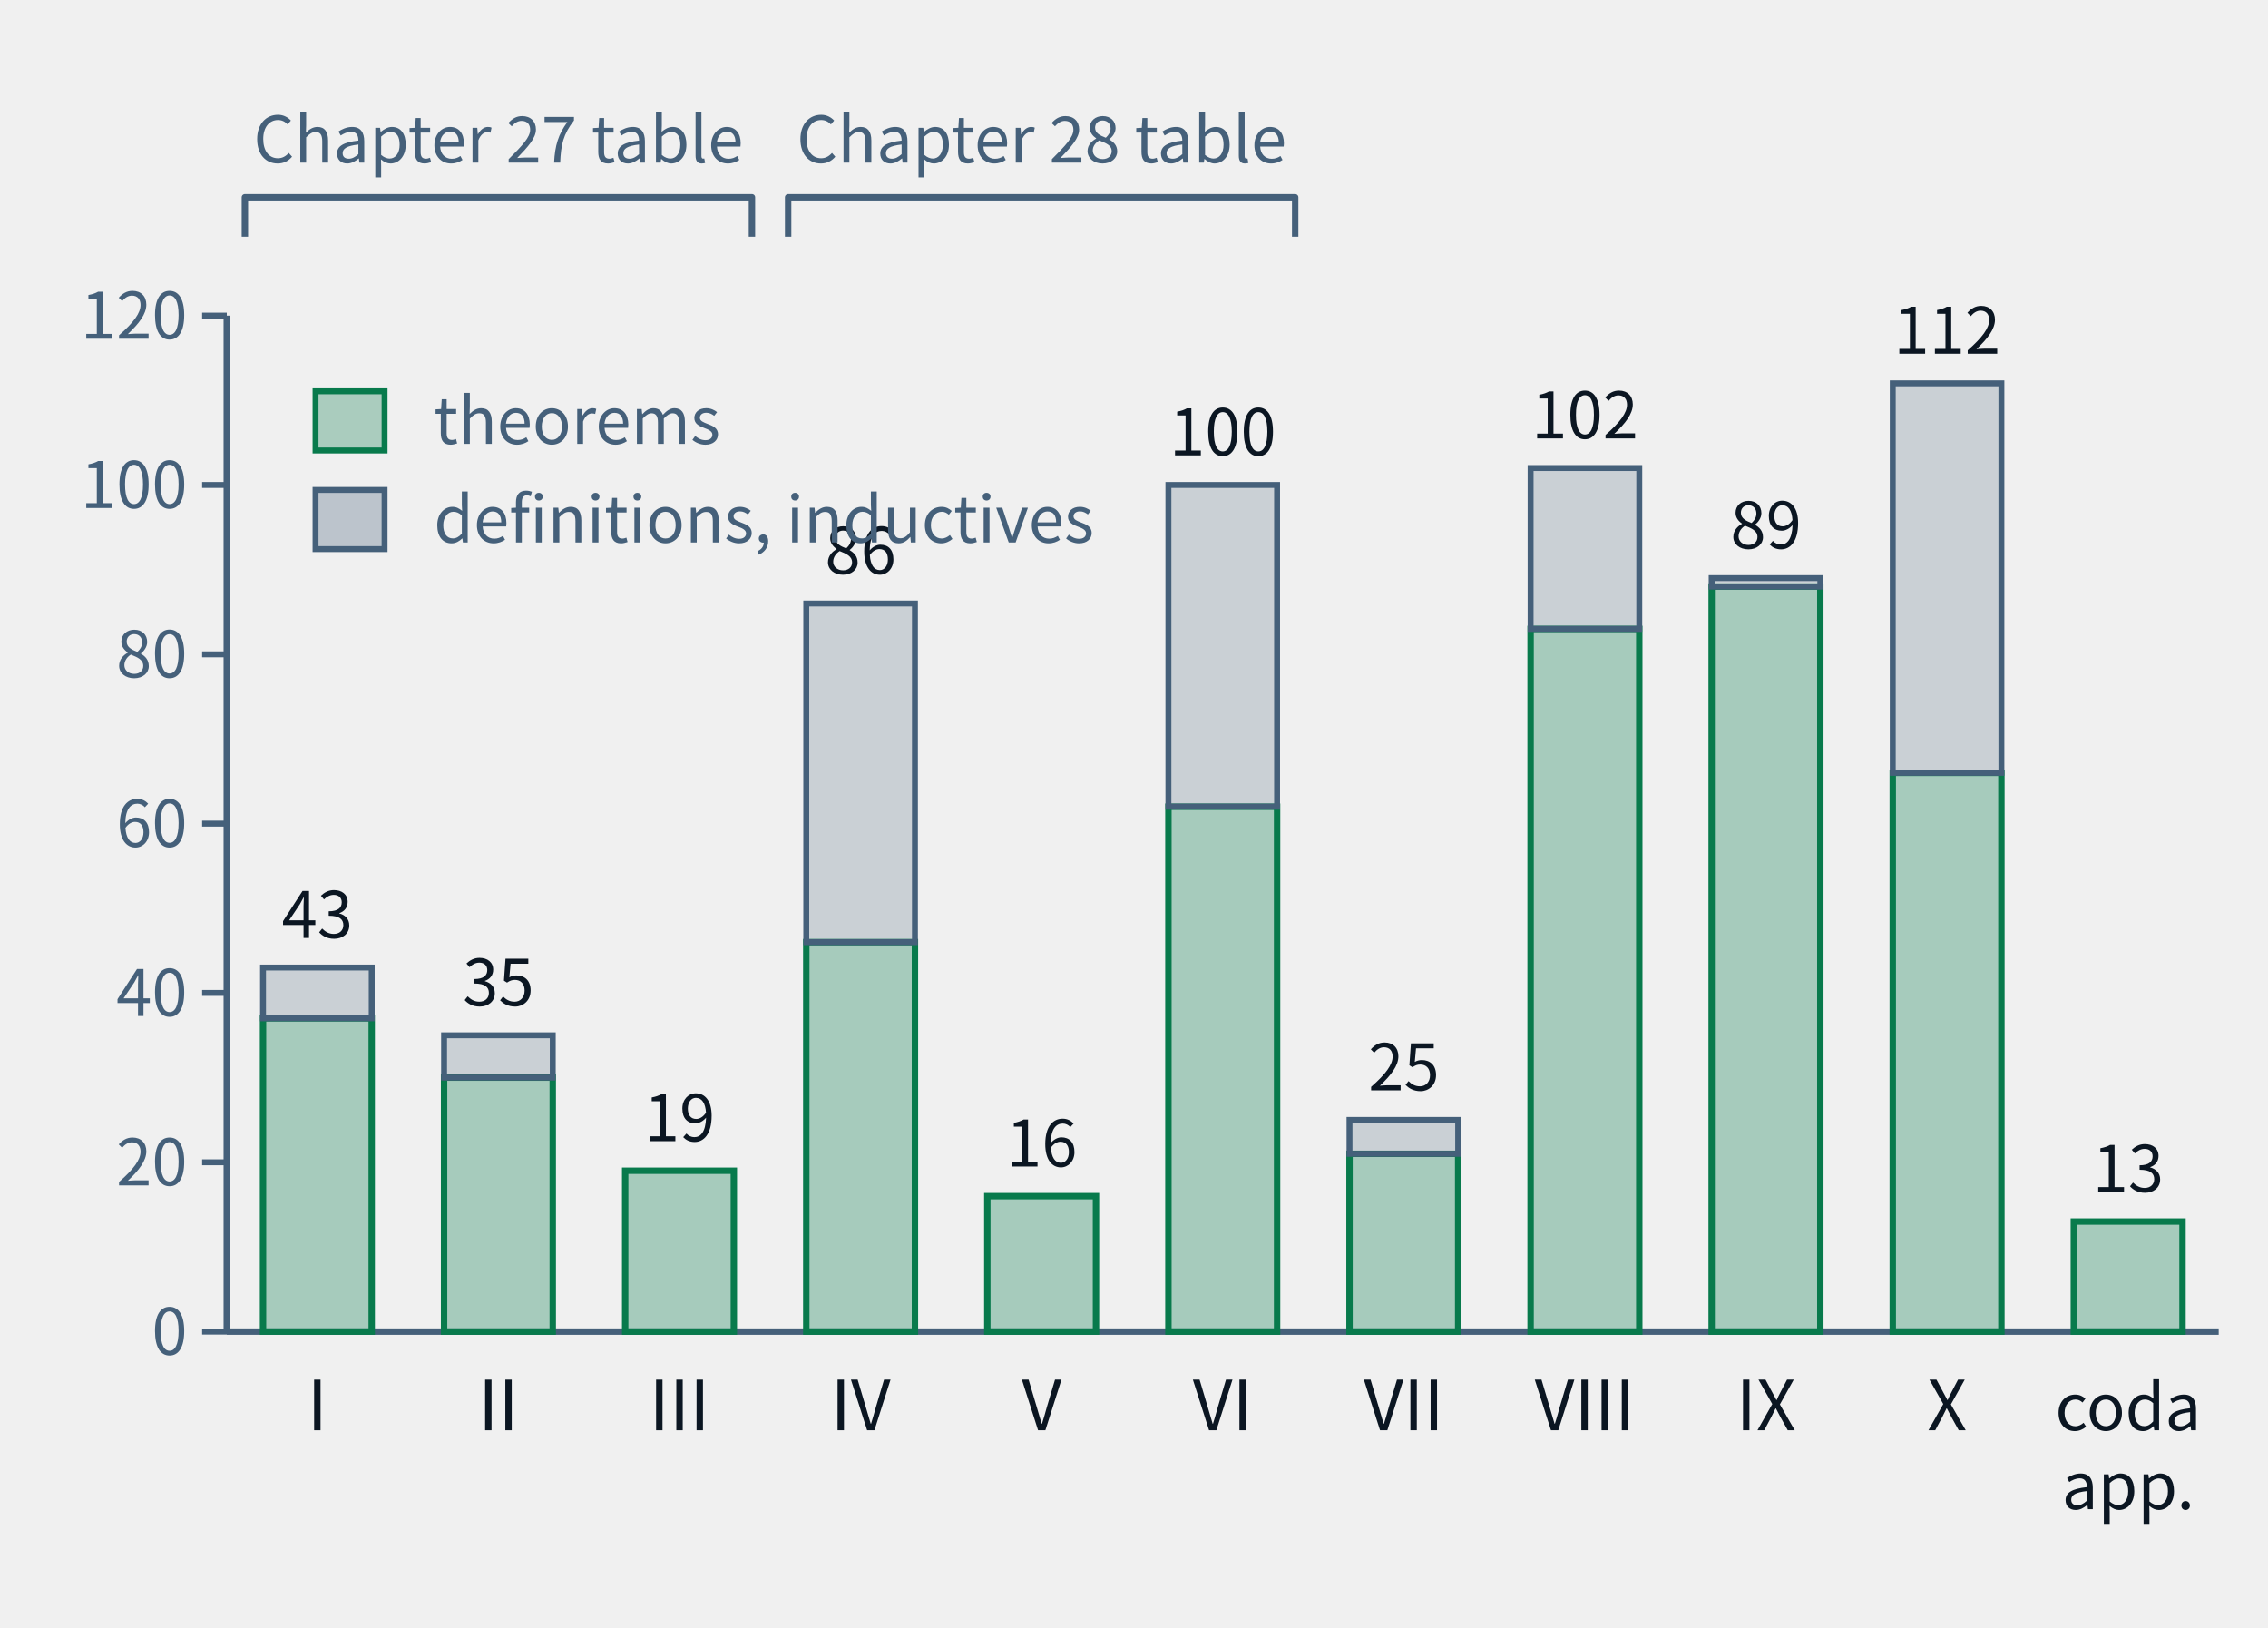
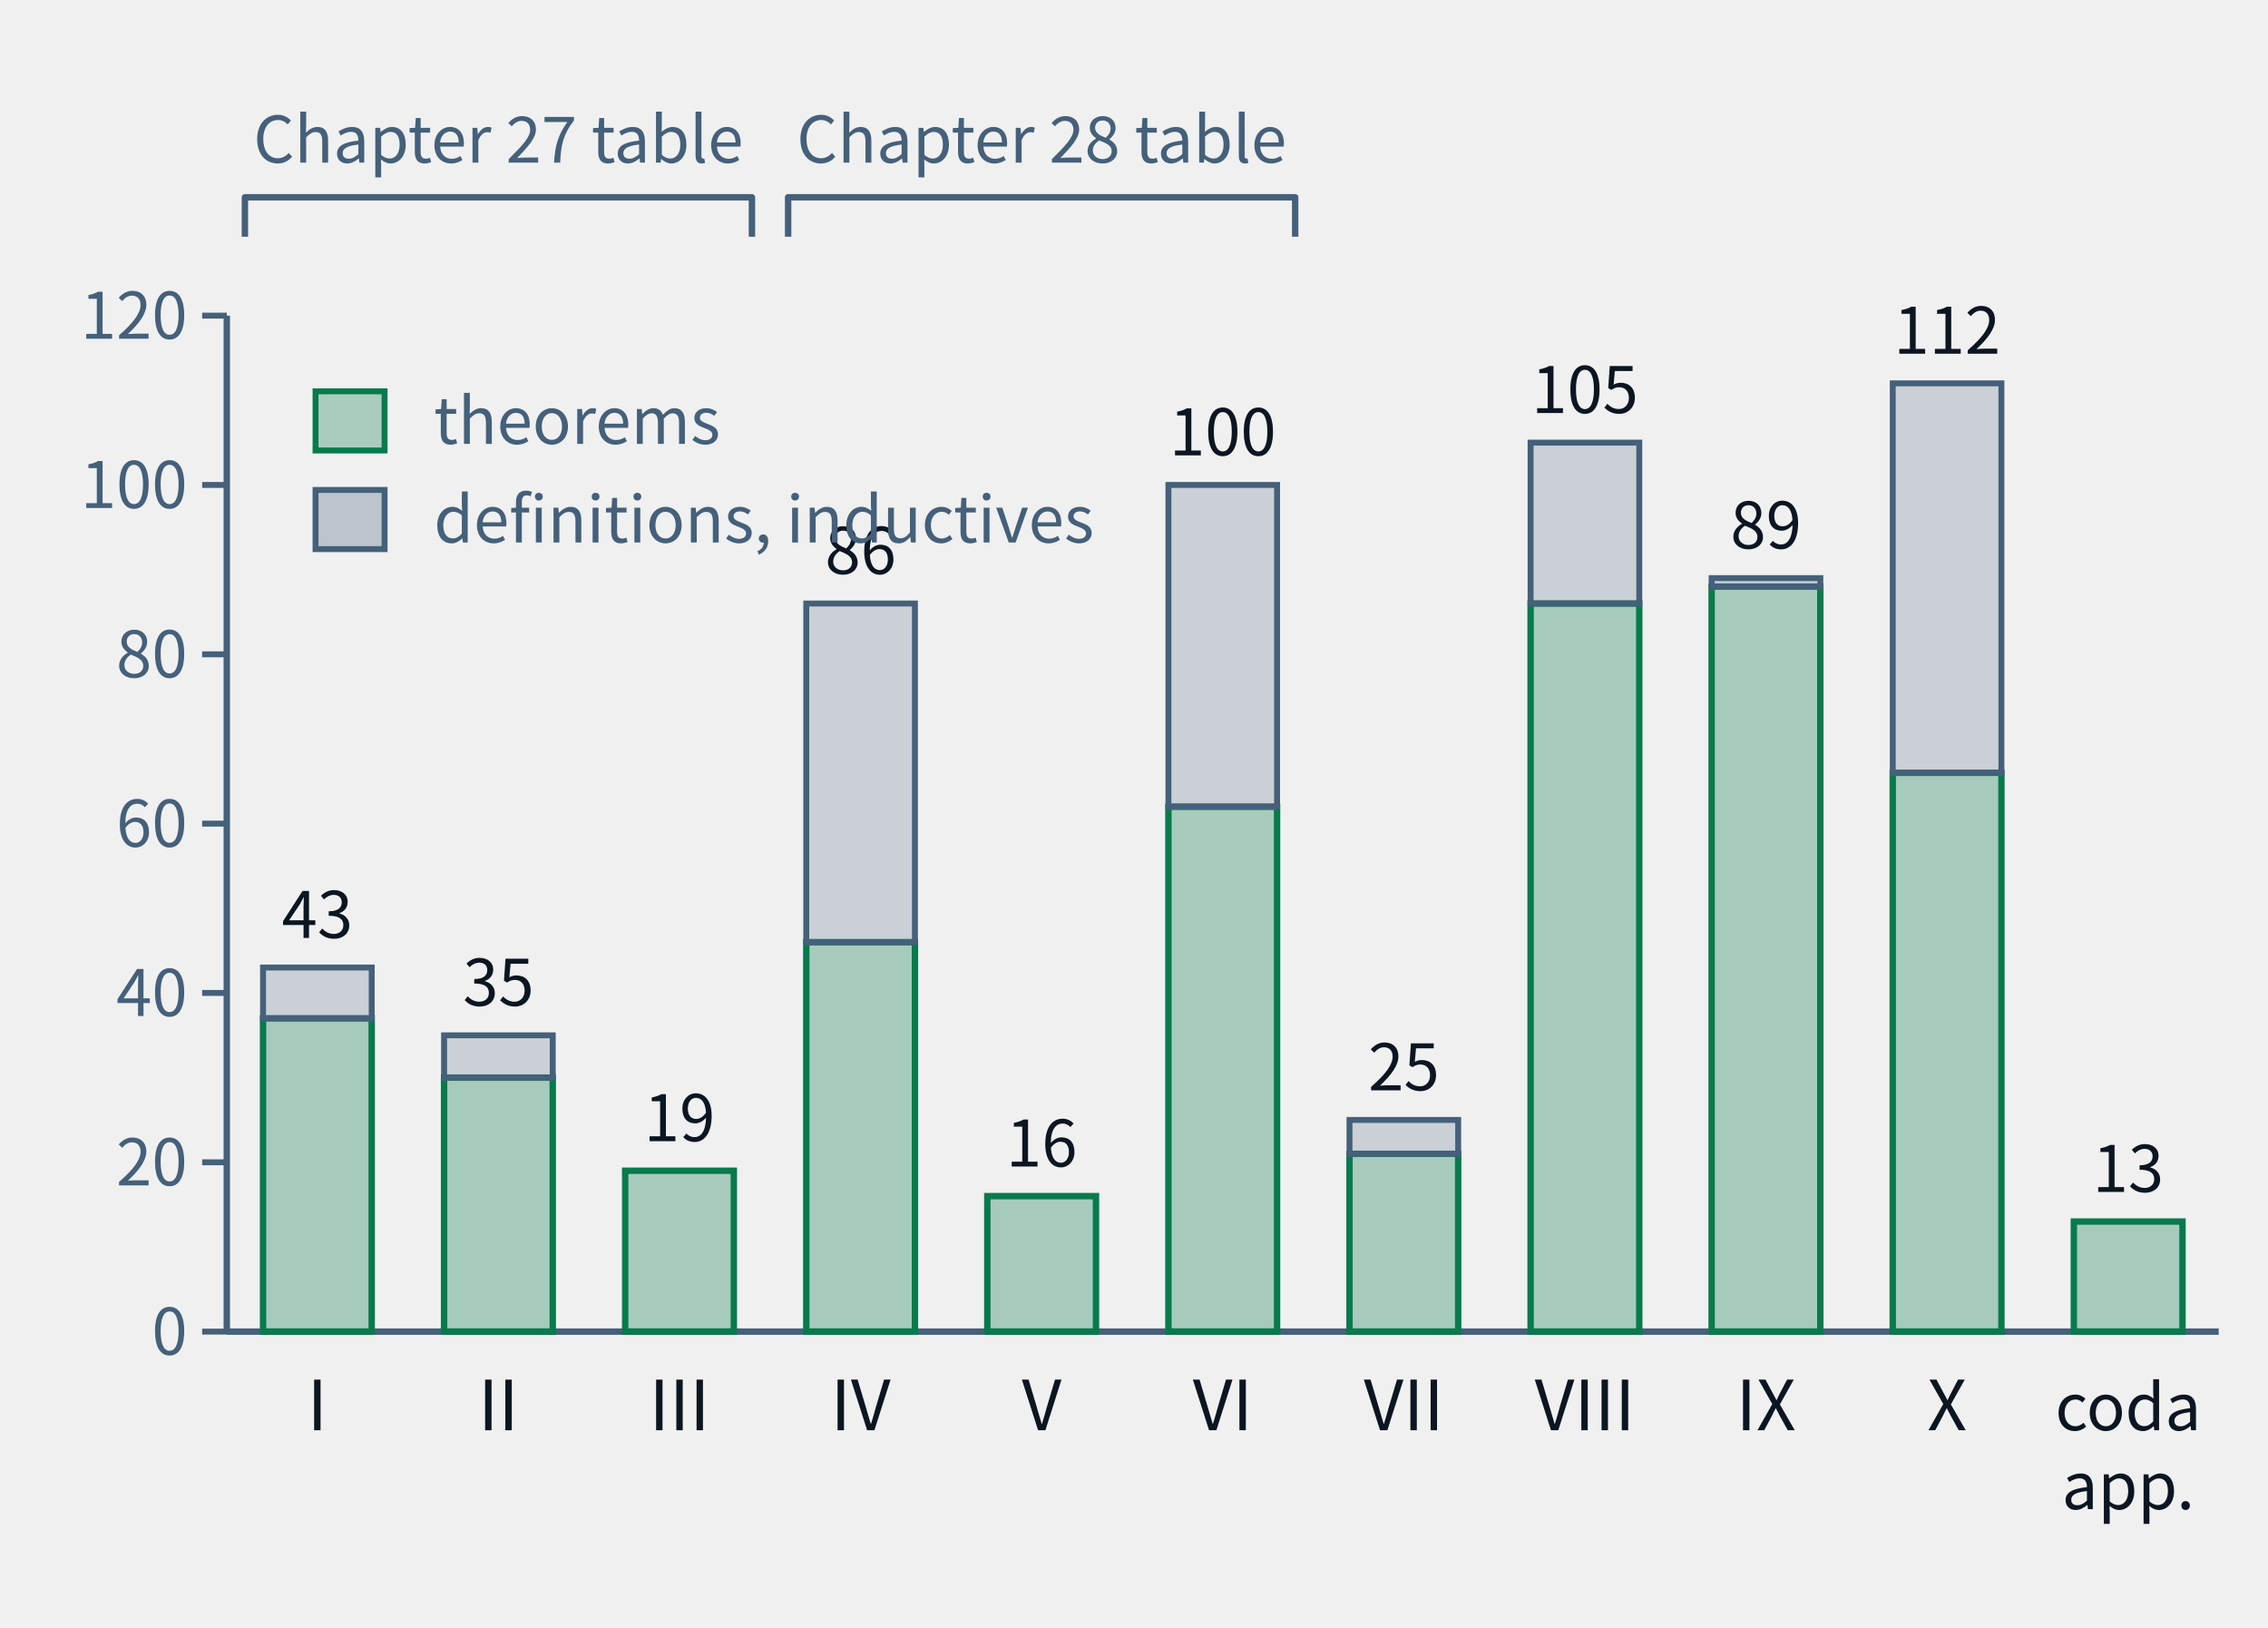
- <svg xmlns="http://www.w3.org/2000/svg" class="tr-fig" data-tr-fig="ch28-declaration-parts" data-lang="en" viewBox="0 0 460 330" width="460" height="330" font-family="'Noto Sans SC', 'Noto Sans CJK SC', 'Source Sans 3', 'PingFang SC', 'Microsoft YaHei', system-ui, sans-serif" role="img" aria-label="A bar chart. Along the bottom are Parts I to X and 'coda and appendices'; each bar is the number of distinct declarations the chapters of that part cite with lean=, green below for declarations of kind theorem in the lock, grey above for definitions and inductive types. I: 37 theorems, 6 other; II: 30 theorems, 5 other; III: 19 theorems, 0 other; IV: 46 theorems, 40 other; V: 16 theorems, 0 other; VI: 62 theorems, 38 other; VII: 21 theorems, 4 other; VIII: 83 theorems, 19 other; IX: 88 theorems, 1 other; X: 66 theorems, 46 other; coda and appendices: 13 theorems, 0 other. Two braces above the bars mark Parts I–III as the Chapter 27 audit table and Parts IV–VI as the Chapter 28 audit table.">
+ <svg xmlns="http://www.w3.org/2000/svg" class="tr-fig" data-tr-fig="ch28-declaration-parts" data-lang="en" viewBox="0 0 460 330" width="460" height="330" font-family="'Noto Sans SC', 'Noto Sans CJK SC', 'Source Sans 3', 'PingFang SC', 'Microsoft YaHei', system-ui, sans-serif" role="img" aria-label="A bar chart. Along the bottom are Parts I to X and 'coda and appendices'; each bar is the number of distinct declarations the chapters of that part cite with lean=, green below for declarations of kind theorem in the lock, grey above for definitions and inductive types. I: 37 theorems, 6 other; II: 30 theorems, 5 other; III: 19 theorems, 0 other; IV: 46 theorems, 40 other; V: 16 theorems, 0 other; VI: 62 theorems, 38 other; VII: 21 theorems, 4 other; VIII: 86 theorems, 19 other; IX: 88 theorems, 1 other; X: 66 theorems, 46 other; coda and appendices: 13 theorems, 0 other. Two braces above the bars mark Parts I–III as the Chapter 27 audit table and Parts IV–VI as the Chapter 28 audit table.">
  <style>.ts-ink{stroke:#0b1622}.tf-ink{fill:#0b1622}.ts-dim{stroke:#45607a}.tf-dim{fill:#45607a}.ts-faint{stroke:#9db3c4}.tf-faint{fill:#9db3c4}.ts-edge{stroke:#b9d0dd}.tf-edge{fill:#b9d0dd}.ts-hot{stroke:#5f9bb5}.tf-hot{fill:#5f9bb5}.ts-bg{stroke:#ffffff}.tf-bg{fill:#ffffff}.ts-panel{stroke:#eef5f9}.tf-panel{fill:#eef5f9}.ts-sheet{stroke:#f7fbfd}.tf-sheet{fill:#f7fbfd}.ts-cyan{stroke:#007c8a}.tf-cyan{fill:#007c8a}.ts-magenta{stroke:#b0128f}.tf-magenta{fill:#b0128f}.ts-amber{stroke:#946200}.tf-amber{fill:#946200}.ts-violet{stroke:#5a45c8}.tf-violet{fill:#5a45c8}.ts-ok{stroke:#087a4c}.tf-ok{fill:#087a4c}.ts-warn{stroke:#c21f3a}.tf-warn{fill:#c21f3a}.ts-blue{stroke:#1d5fd0}.tf-blue{fill:#1d5fd0}.ts-orange{stroke:#b85410}.tf-orange{fill:#b85410}.ts-sigma{stroke:#28405a}.tf-sigma{fill:#28405a}@media (prefers-color-scheme:dark){.ts-ink{stroke:#d4efff}.tf-ink{fill:#d4efff}.ts-dim{stroke:#6f8ea5}.tf-dim{fill:#6f8ea5}.ts-faint{stroke:#34506a}.tf-faint{fill:#34506a}.ts-edge{stroke:#143049}.tf-edge{fill:#143049}.ts-hot{stroke:#1f5d7c}.tf-hot{fill:#1f5d7c}.ts-bg{stroke:#03060c}.tf-bg{fill:#03060c}.ts-panel{stroke:#07101b}.tf-panel{fill:#07101b}.ts-sheet{stroke:#050c16}.tf-sheet{fill:#050c16}.ts-cyan{stroke:#19f0ff}.tf-cyan{fill:#19f0ff}.ts-magenta{stroke:#ff2fd0}.tf-magenta{fill:#ff2fd0}.ts-amber{stroke:#ffc83d}.tf-amber{fill:#ffc83d}.ts-violet{stroke:#9d8cff}.tf-violet{fill:#9d8cff}.ts-ok{stroke:#46ffb2}.tf-ok{fill:#46ffb2}.ts-warn{stroke:#ff5064}.tf-warn{fill:#ff5064}.ts-blue{stroke:#2a7bff}.tf-blue{fill:#2a7bff}.ts-orange{stroke:#ff8a3c}.tf-orange{fill:#ff8a3c}.ts-sigma{stroke:#cfe3ff}.tf-sigma{fill:#cfe3ff}}</style>
  <line x1="46" y1="64" x2="46" y2="270" class="ts-dim" stroke-width="1.3" fill="none" />
  <line x1="41" y1="270" x2="46" y2="270" class="ts-dim" stroke-width="1.2" fill="none" />
  <text class="tf-dim" x="38" y="274.68" font-size="13" text-anchor="end">0</text>
  <line x1="41" y1="235.67" x2="46" y2="235.67" class="ts-dim" stroke-width="1.2" fill="none" />
  <text class="tf-dim" x="38" y="240.35" font-size="13" text-anchor="end">20</text>
  <line x1="41" y1="201.33" x2="46" y2="201.33" class="ts-dim" stroke-width="1.2" fill="none" />
  <text class="tf-dim" x="38" y="206.01" font-size="13" text-anchor="end">40</text>
  <line x1="41" y1="167" x2="46" y2="167" class="ts-dim" stroke-width="1.2" fill="none" />
  <text class="tf-dim" x="38" y="171.68" font-size="13" text-anchor="end">60</text>
  <line x1="41" y1="132.67" x2="46" y2="132.67" class="ts-dim" stroke-width="1.2" fill="none" />
  <text class="tf-dim" x="38" y="137.35" font-size="13" text-anchor="end">80</text>
  <line x1="41" y1="98.33" x2="46" y2="98.33" class="ts-dim" stroke-width="1.2" fill="none" />
  <text class="tf-dim" x="38" y="103.01" font-size="13" text-anchor="end">100</text>
  <line x1="41" y1="64" x2="46" y2="64" class="ts-dim" stroke-width="1.2" fill="none" />
  <text class="tf-dim" x="38" y="68.68" font-size="13" text-anchor="end">120</text>
  <line x1="46" y1="270" x2="450" y2="270" class="ts-dim" stroke-width="1.3" fill="none" />
  <rect x="53.35" y="206.48" width="22.04" height="63.52" class="ts-ok tf-ok" stroke-width="1.3" fill-opacity="0.32" />
  <rect x="53.35" y="196.18" width="22.04" height="10.3" class="ts-dim tf-dim" stroke-width="1.2" fill-opacity="0.22" />
  <text class="tf-ink" x="64.36" y="190.18" font-size="13" text-anchor="middle">43</text>
  <text class="tf-ink" x="64.36" y="290" font-size="14" text-anchor="middle">I</text>
  <rect x="90.07" y="218.5" width="22.04" height="51.5" class="ts-ok tf-ok" stroke-width="1.3" fill-opacity="0.32" />
  <rect x="90.07" y="209.92" width="22.04" height="8.58" class="ts-dim tf-dim" stroke-width="1.2" fill-opacity="0.22" />
  <text class="tf-ink" x="101.09" y="203.92" font-size="13" text-anchor="middle">35</text>
  <text class="tf-ink" x="101.09" y="290" font-size="14" text-anchor="middle">II</text>
  <rect x="126.8" y="237.38" width="22.04" height="32.62" class="ts-ok tf-ok" stroke-width="1.3" fill-opacity="0.32" />
  <text class="tf-ink" x="137.82" y="231.38" font-size="13" text-anchor="middle">19</text>
  <text class="tf-ink" x="137.82" y="290" font-size="14" text-anchor="middle">III</text>
  <rect x="163.53" y="191.03" width="22.04" height="78.97" class="ts-ok tf-ok" stroke-width="1.3" fill-opacity="0.32" />
  <rect x="163.53" y="122.37" width="22.04" height="68.67" class="ts-dim tf-dim" stroke-width="1.2" fill-opacity="0.22" />
  <text class="tf-ink" x="174.55" y="116.37" font-size="13" text-anchor="middle">86</text>
  <text class="tf-ink" x="174.55" y="290" font-size="14" text-anchor="middle">IV</text>
  <rect x="200.25" y="242.53" width="22.04" height="27.47" class="ts-ok tf-ok" stroke-width="1.3" fill-opacity="0.32" />
  <text class="tf-ink" x="211.27" y="236.53" font-size="13" text-anchor="middle">16</text>
  <text class="tf-ink" x="211.27" y="290" font-size="14" text-anchor="middle">V</text>
  <rect x="236.98" y="163.57" width="22.04" height="106.43" class="ts-ok tf-ok" stroke-width="1.3" fill-opacity="0.32" />
  <rect x="236.98" y="98.33" width="22.04" height="65.23" class="ts-dim tf-dim" stroke-width="1.2" fill-opacity="0.22" />
  <text class="tf-ink" x="248" y="92.33" font-size="13" text-anchor="middle">100</text>
  <text class="tf-ink" x="248" y="290" font-size="14" text-anchor="middle">VI</text>
  <rect x="273.71" y="233.95" width="22.04" height="36.05" class="ts-ok tf-ok" stroke-width="1.3" fill-opacity="0.32" />
  <rect x="273.71" y="227.08" width="22.04" height="6.87" class="ts-dim tf-dim" stroke-width="1.2" fill-opacity="0.22" />
  <text class="tf-ink" x="284.73" y="221.08" font-size="13" text-anchor="middle">25</text>
  <text class="tf-ink" x="284.73" y="290" font-size="14" text-anchor="middle">VII</text>
-   <rect x="310.44" y="127.52" width="22.04" height="142.48" class="ts-ok tf-ok" stroke-width="1.3" fill-opacity="0.32" />
-   <rect x="310.44" y="94.9" width="22.04" height="32.62" class="ts-dim tf-dim" stroke-width="1.2" fill-opacity="0.22" />
-   <text class="tf-ink" x="321.45" y="88.9" font-size="13" text-anchor="middle">102</text>
+   <rect x="310.44" y="122.37" width="22.04" height="147.63" class="ts-ok tf-ok" stroke-width="1.3" fill-opacity="0.32" />
+   <rect x="310.44" y="89.75" width="22.04" height="32.62" class="ts-dim tf-dim" stroke-width="1.2" fill-opacity="0.22" />
+   <text class="tf-ink" x="321.45" y="83.75" font-size="13" text-anchor="middle">105</text>
  <text class="tf-ink" x="321.45" y="290" font-size="14" text-anchor="middle">VIII</text>
  <rect x="347.16" y="118.93" width="22.04" height="151.07" class="ts-ok tf-ok" stroke-width="1.3" fill-opacity="0.32" />
  <rect x="347.16" y="117.22" width="22.04" height="1.72" class="ts-dim tf-dim" stroke-width="1.2" fill-opacity="0.22" />
  <text class="tf-ink" x="358.18" y="111.22" font-size="13" text-anchor="middle">89</text>
  <text class="tf-ink" x="358.18" y="290" font-size="14" text-anchor="middle">IX</text>
  <rect x="383.89" y="156.7" width="22.04" height="113.3" class="ts-ok tf-ok" stroke-width="1.3" fill-opacity="0.32" />
  <rect x="383.89" y="77.73" width="22.04" height="78.97" class="ts-dim tf-dim" stroke-width="1.2" fill-opacity="0.22" />
  <text class="tf-ink" x="394.91" y="71.73" font-size="13" text-anchor="middle">112</text>
  <text class="tf-ink" x="394.91" y="290" font-size="14" text-anchor="middle">X</text>
  <rect x="420.62" y="247.68" width="22.04" height="22.32" class="ts-ok tf-ok" stroke-width="1.3" fill-opacity="0.32" />
  <text class="tf-ink" x="431.64" y="241.68" font-size="13" text-anchor="middle">13</text>
  <text class="tf-ink" x="431.64" y="290" font-size="13" text-anchor="middle">coda</text>
  <text class="tf-ink" x="431.64" y="306" font-size="13" text-anchor="middle">app.</text>
  <path d="M49.67 48 L49.67 40 L152.51 40 L152.51 48" class="ts-dim" stroke-width="1.3" stroke-linejoin="round" fill="none" />
  <text class="tf-dim" x="101.09" y="32.98" font-size="13" text-anchor="middle">Chapter 27 table</text>
  <path d="M159.85 48 L159.85 40 L262.69 40 L262.69 48" class="ts-dim" stroke-width="1.3" stroke-linejoin="round" fill="none" />
  <text class="tf-dim" x="211.27" y="32.98" font-size="13" text-anchor="middle">Chapter 28 table</text>
  <rect x="64" y="79.34" width="14" height="12" class="ts-ok tf-ok" stroke-width="1.2" fill-opacity="0.3" />
  <text class="tf-dim" x="88" y="90" font-size="13">theorems</text>
  <rect x="64" y="99.34" width="14" height="12" class="ts-dim tf-dim" stroke-width="1.2" fill-opacity="0.3" />
  <text class="tf-dim" x="88" y="110" font-size="13">definitions, inductives</text>
</svg>
